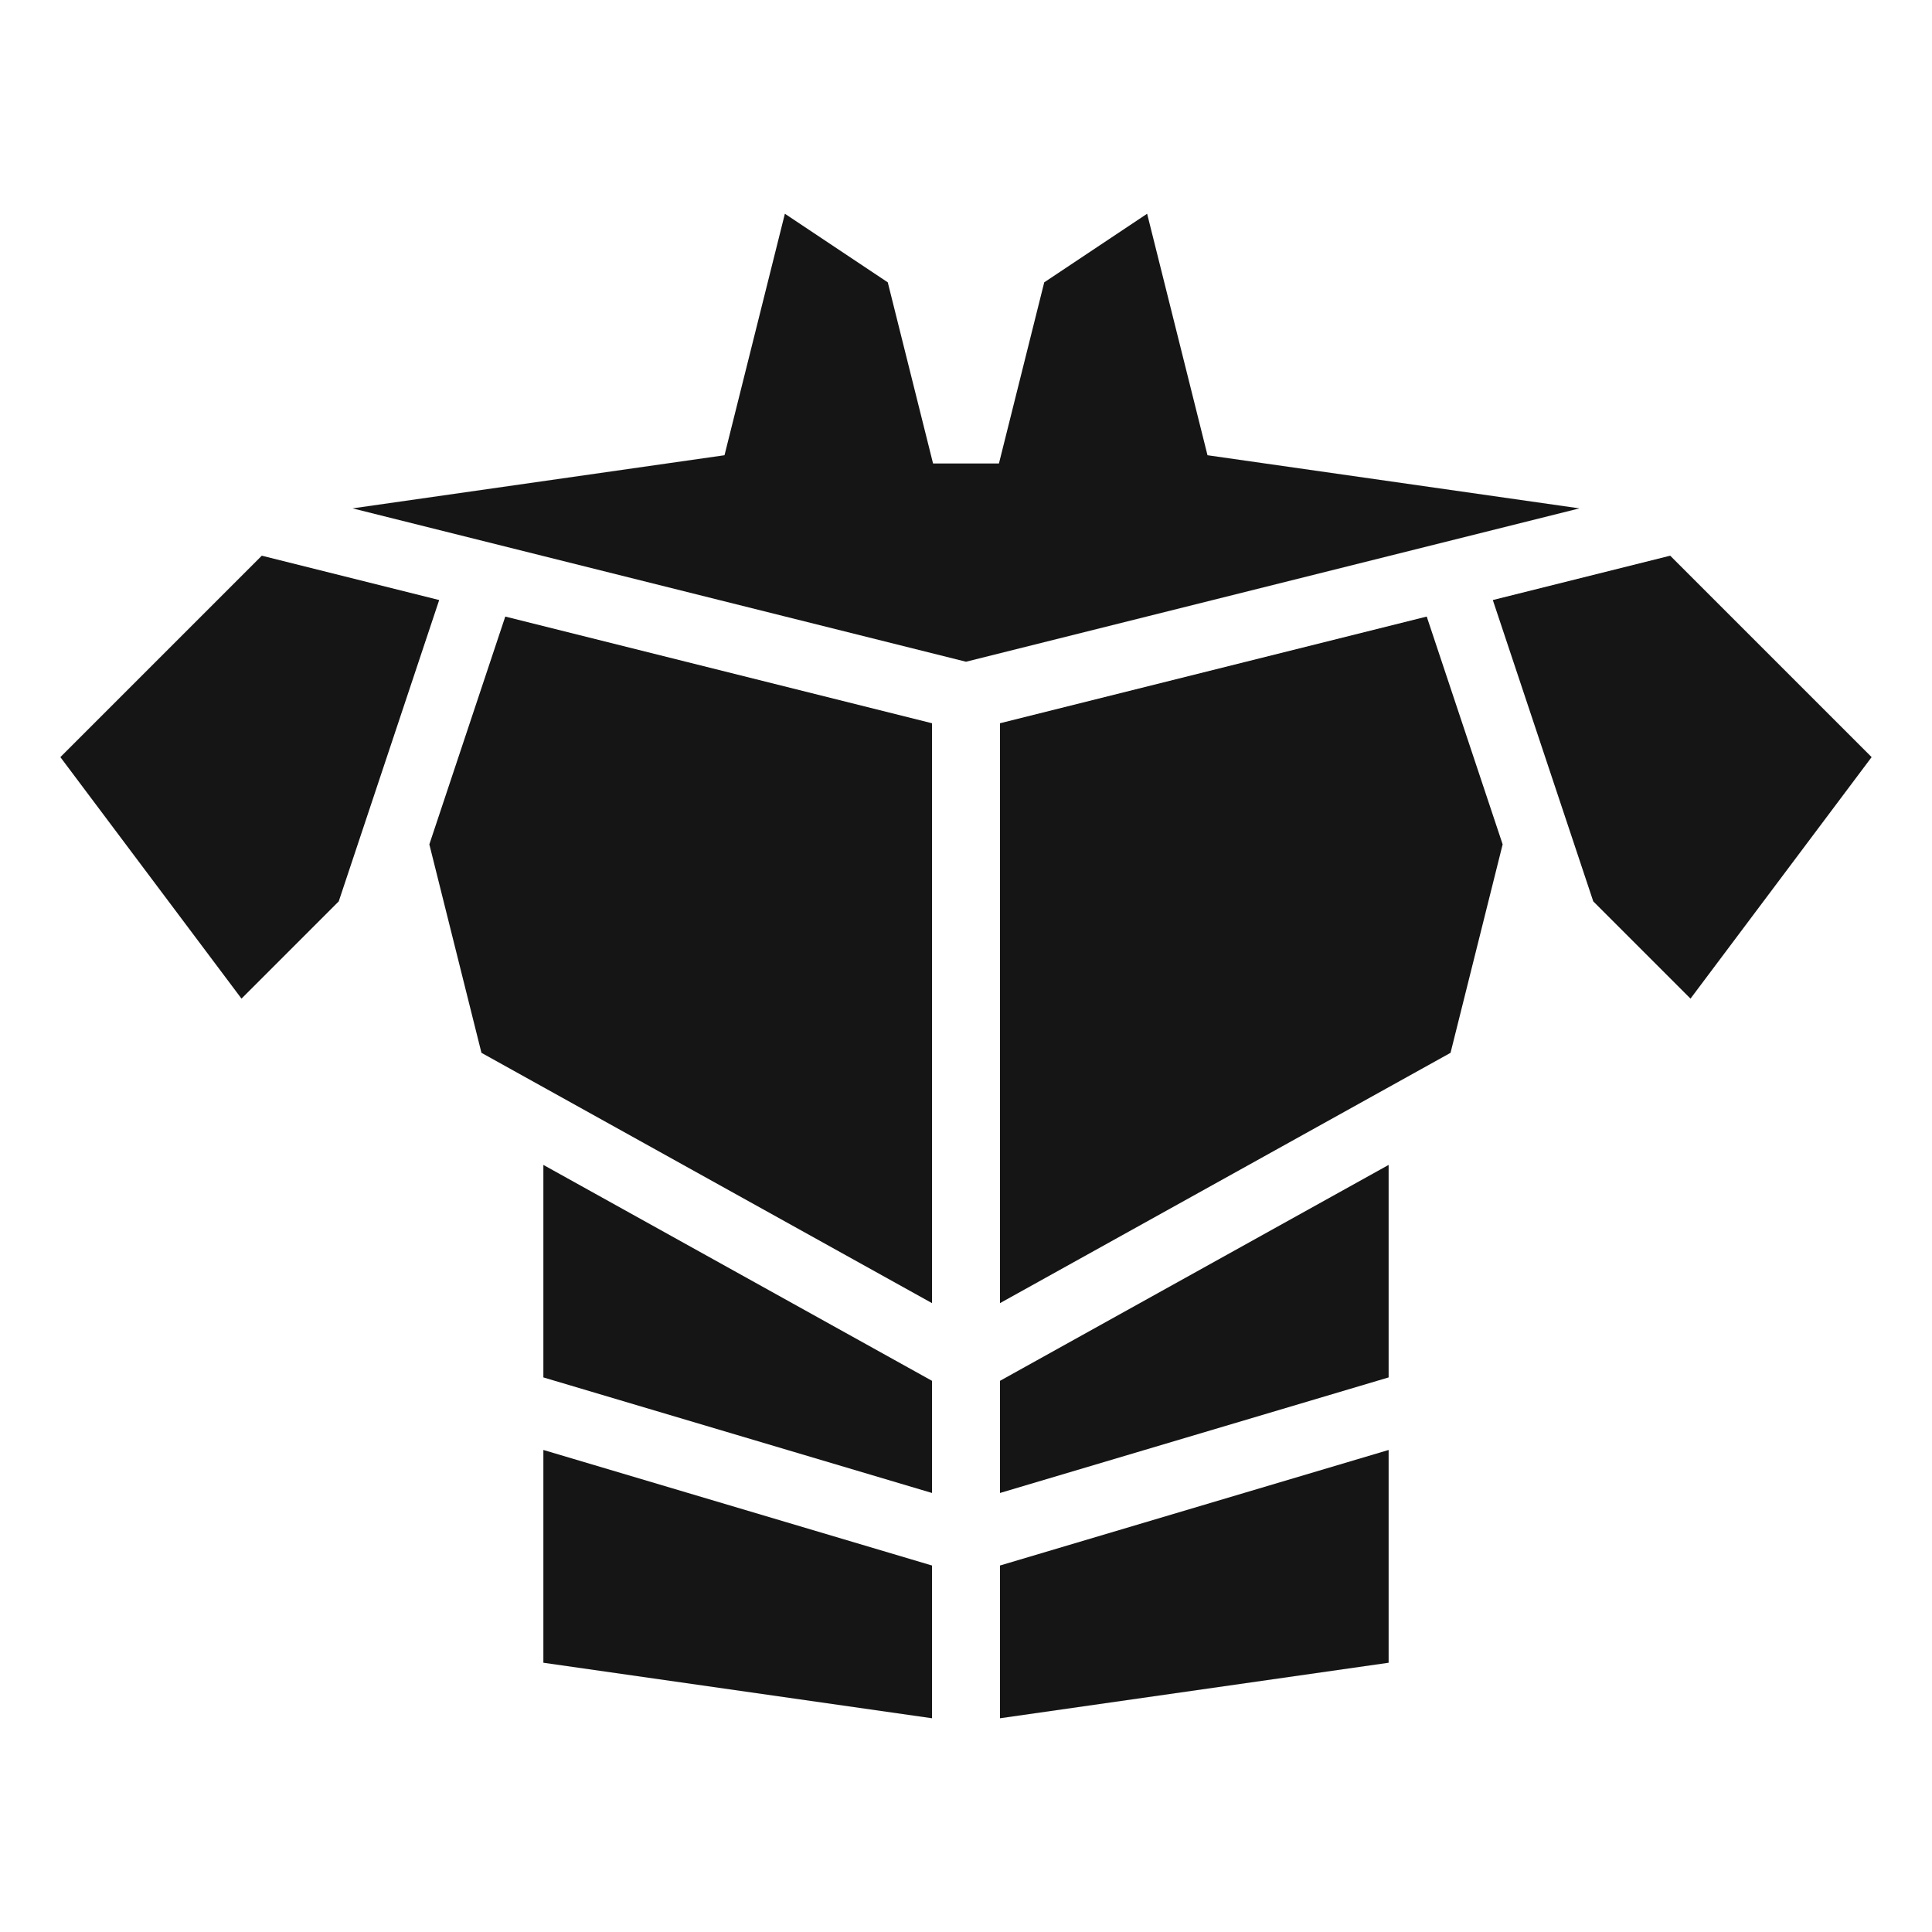
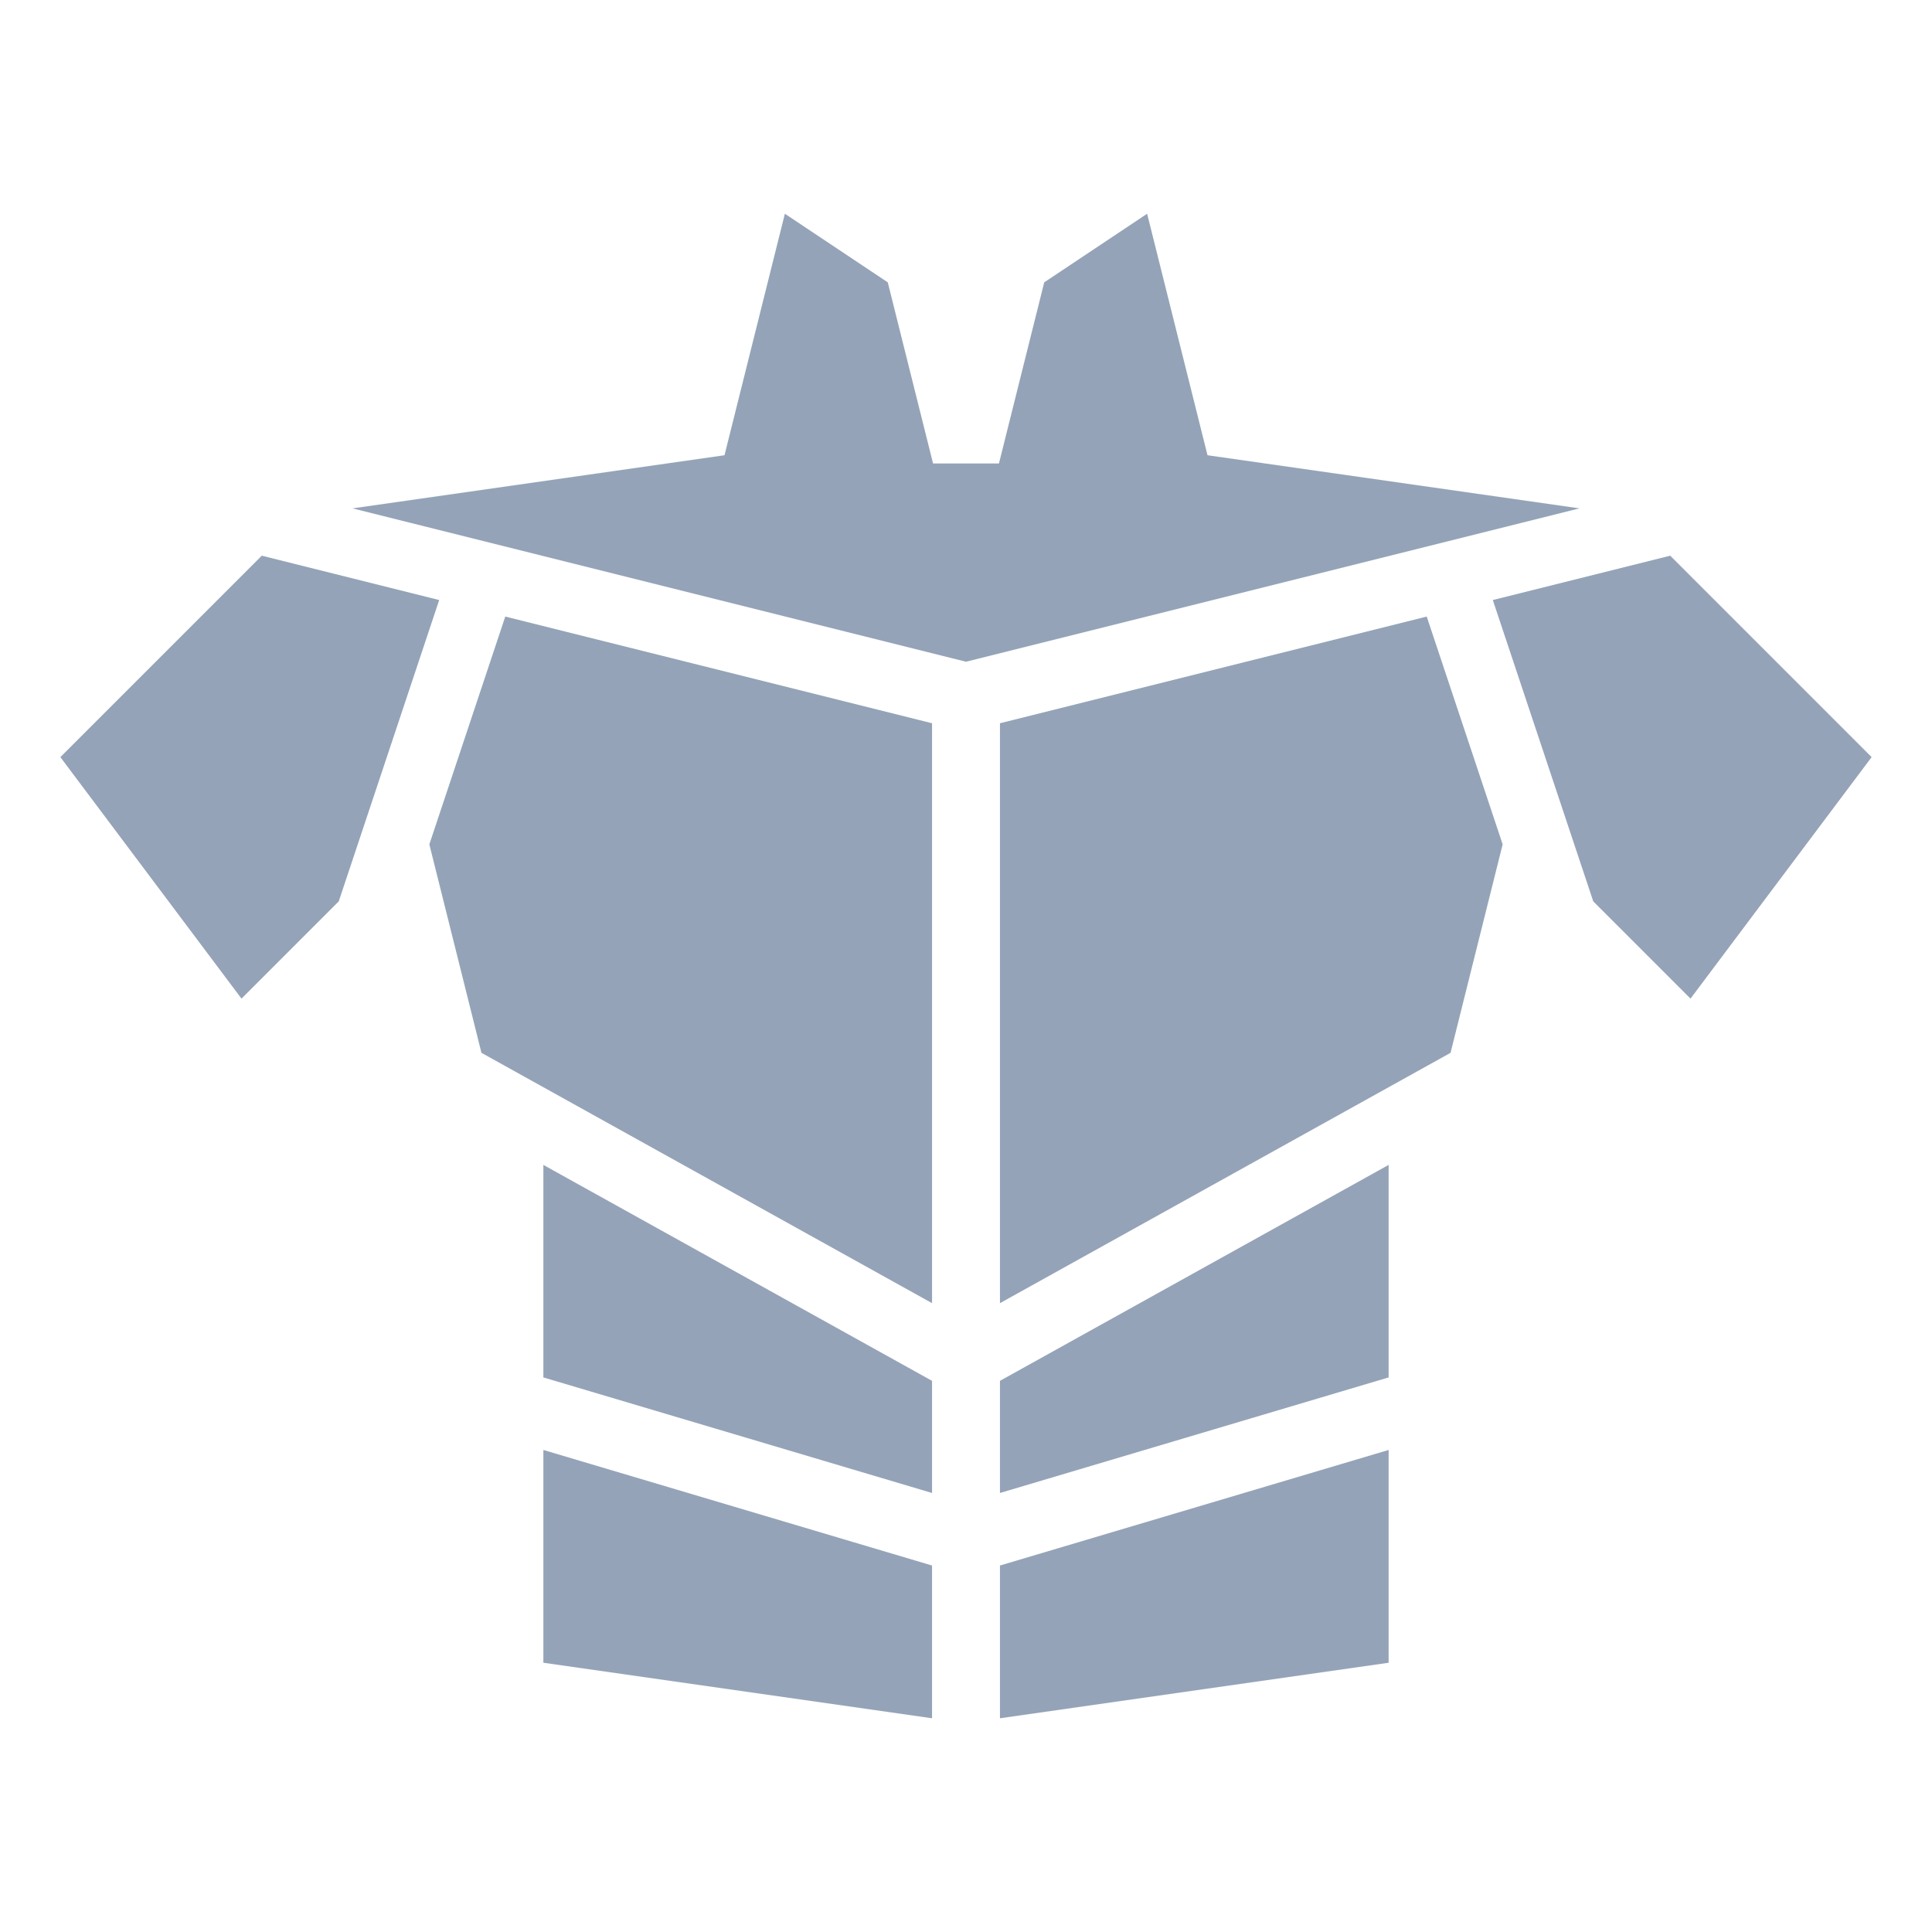
- <svg xmlns="http://www.w3.org/2000/svg" width="512" height="512" viewBox="0 0 512 512" color="#151515" fill="currentColor">
+ <svg xmlns="http://www.w3.org/2000/svg" width="512" height="512" viewBox="0 0 512 512" color="#94A3B8" fill="currentColor">
  <path fill="currentColor" d="m208 56.643l-16 64l-98.568 14.082L256 175.365l162.568-40.64L320 120.643l-16-64l-27.268 18.18l-12.002 48.003h-17.46l-12.002-48.004zm-138.621 90.62L16 200.644l48 64l25.77-25.77l26.619-79.857zm373.242 0l-47.01 11.753l26.62 79.857L448 264.643l48-64zm-308.717 16.132l-20.123 60.369l13.81 55.246L247 345.348V191.67zm244.192 0L265 191.67v153.678l119.408-66.338l13.81-55.246zM144 308.715v56.314l103 30.627v-29.719zm224 0l-103 57.223v29.718l103-30.627zm-224 75.54v56.388l103 14.714V414.88zm224 0L265 414.88v40.478l103-14.714z" />
</svg>
